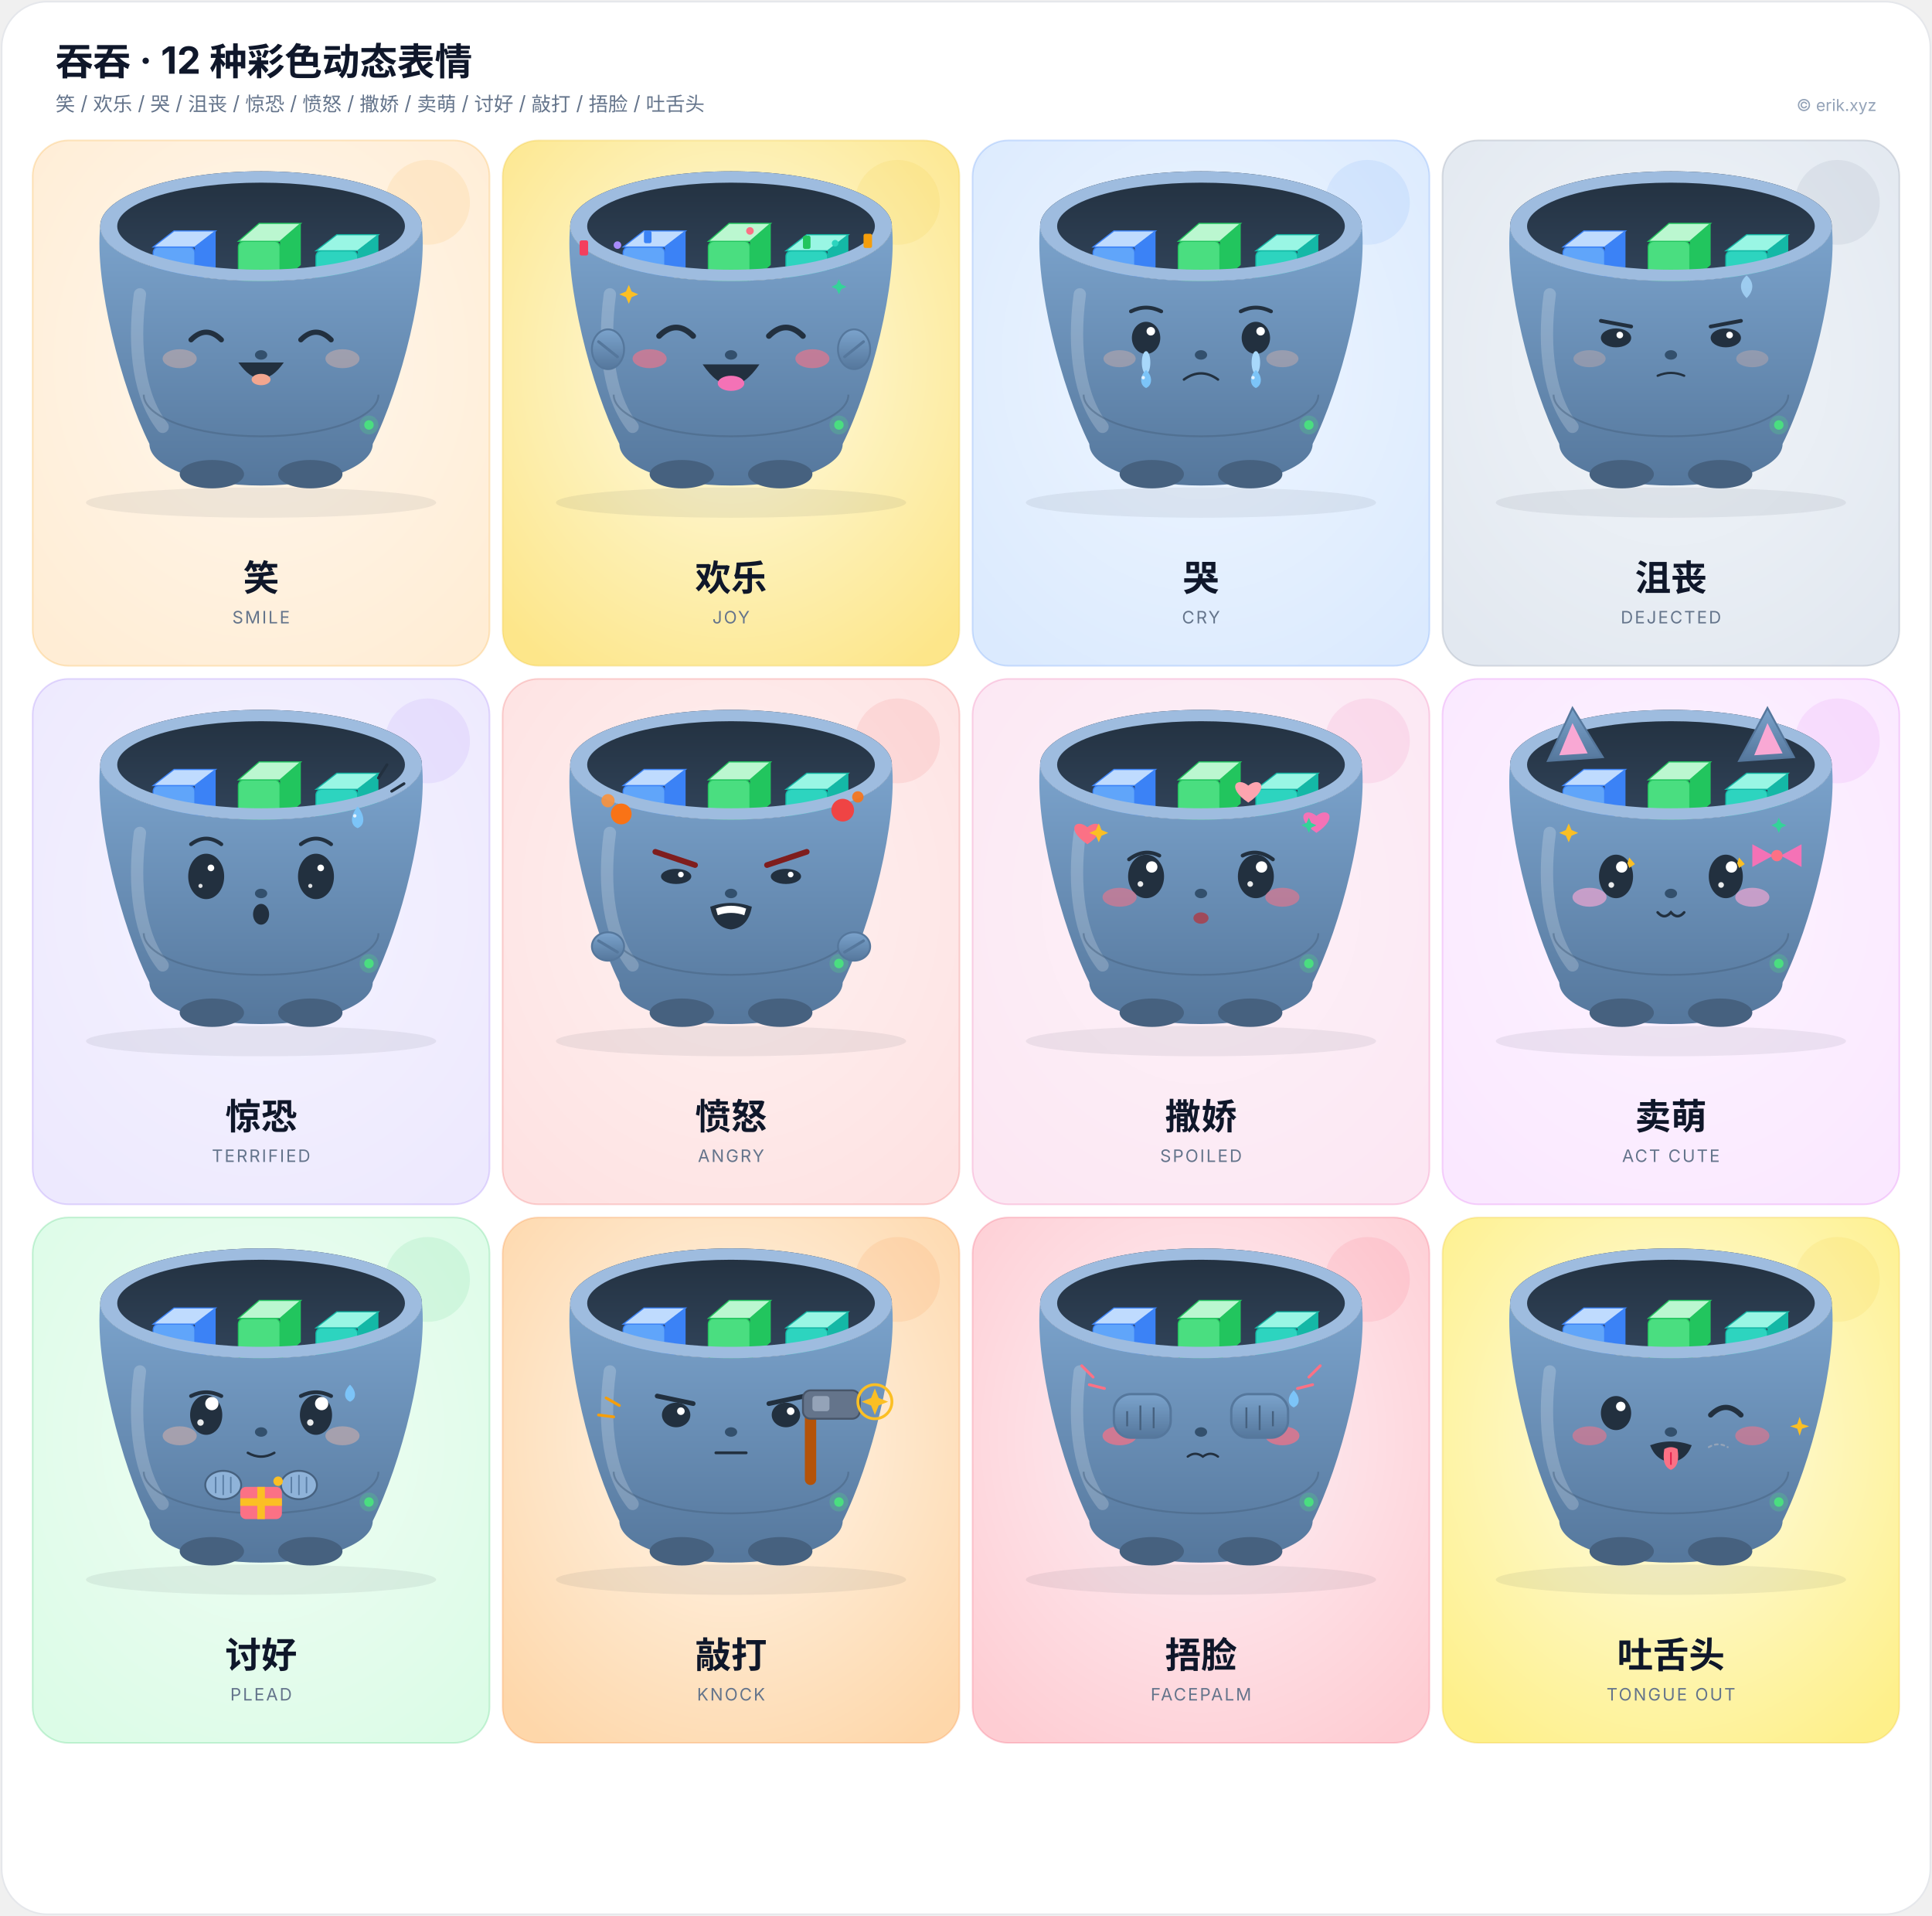
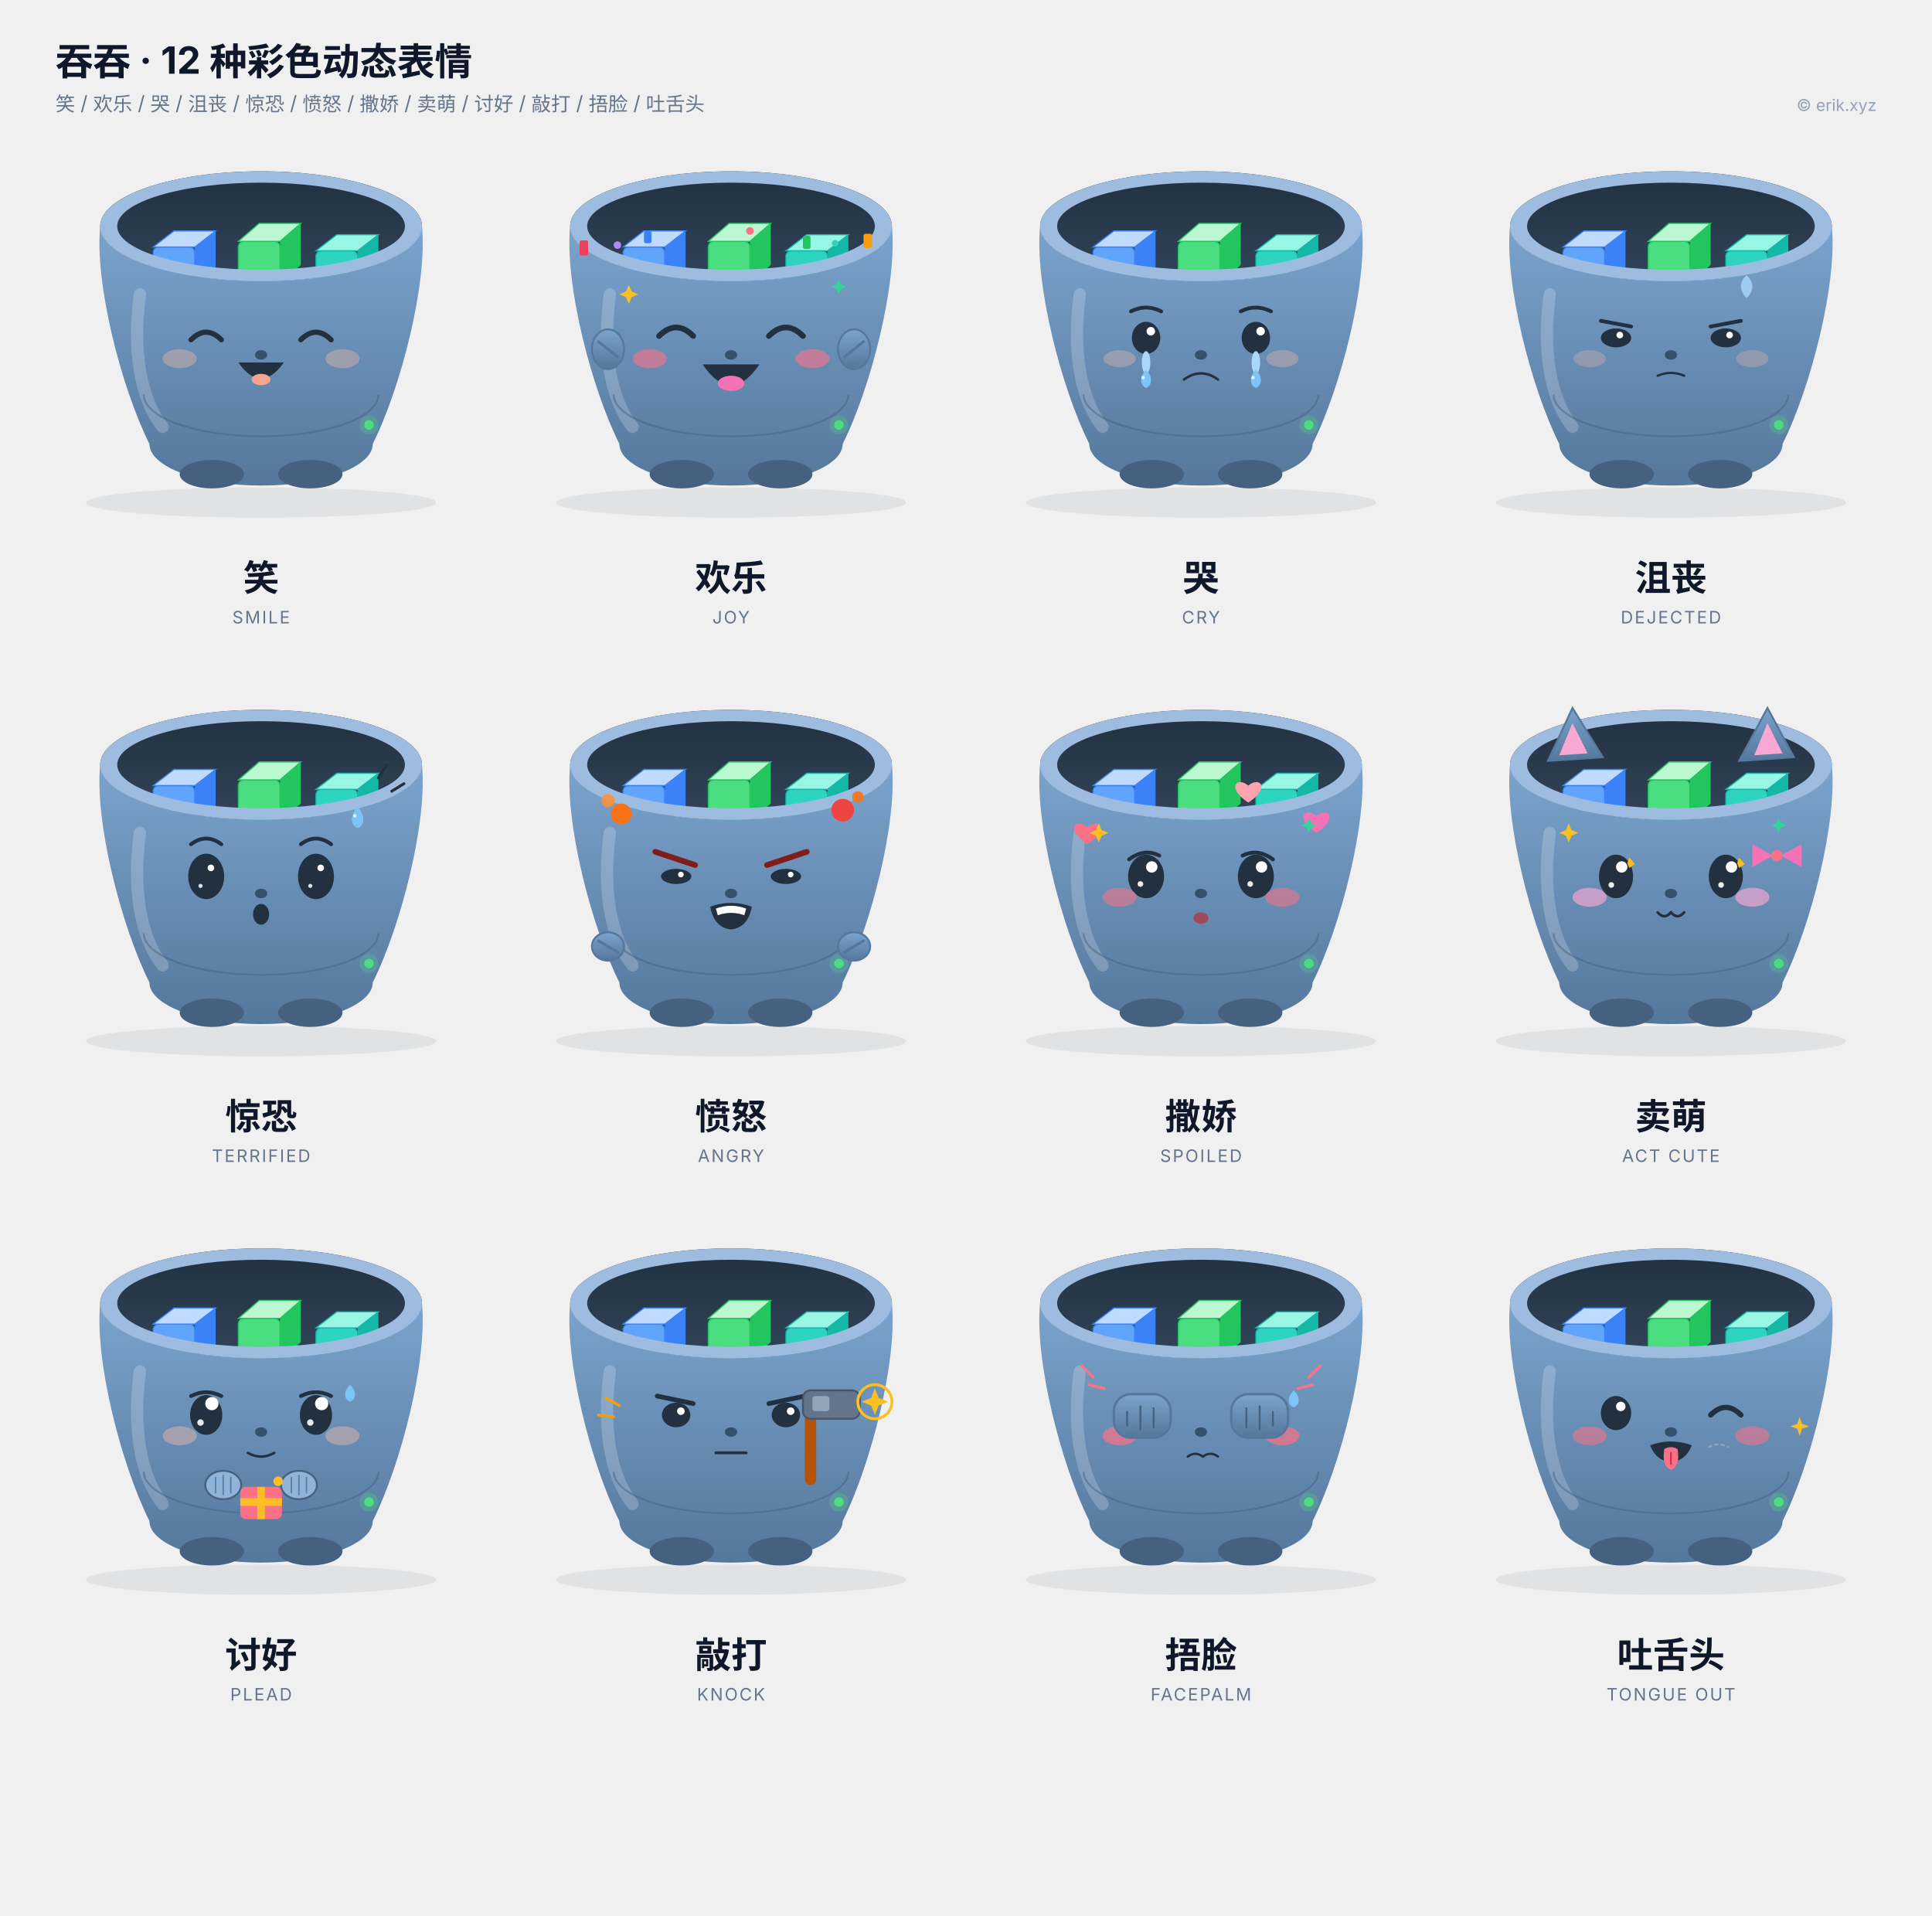
<svg xmlns="http://www.w3.org/2000/svg" xmlns:xlink="http://www.w3.org/1999/xlink" viewBox="0 0 1184 1174" width="1184" height="1174" font-family="-apple-system, BlinkMacSystemFont, 'Segoe UI', 'Noto Sans SC', 'PingFang SC', 'Microsoft YaHei', sans-serif">
  <defs>
-     <radialGradient id="bg0" cx="50%" cy="42%" r="70%">
-       <stop offset="0" stop-color="#fff7ed" />
-       <stop offset="1" stop-color="#ffedd5" />
-     </radialGradient>
-     <radialGradient id="bg1" cx="50%" cy="42%" r="70%">
-       <stop offset="0" stop-color="#fefce8" />
-       <stop offset="1" stop-color="#fde68a" />
-     </radialGradient>
-     <radialGradient id="bg2" cx="50%" cy="42%" r="70%">
-       <stop offset="0" stop-color="#eff6ff" />
-       <stop offset="1" stop-color="#dbeafe" />
-     </radialGradient>
-     <radialGradient id="bg3" cx="50%" cy="42%" r="70%">
-       <stop offset="0" stop-color="#f1f5f9" />
-       <stop offset="1" stop-color="#e2e8f0" />
-     </radialGradient>
-     <radialGradient id="bg4" cx="50%" cy="42%" r="70%">
-       <stop offset="0" stop-color="#f5f3ff" />
-       <stop offset="1" stop-color="#ede9fe" />
-     </radialGradient>
-     <radialGradient id="bg5" cx="50%" cy="42%" r="70%">
-       <stop offset="0" stop-color="#fef2f2" />
-       <stop offset="1" stop-color="#fee2e2" />
-     </radialGradient>
-     <radialGradient id="bg6" cx="50%" cy="42%" r="70%">
-       <stop offset="0" stop-color="#fdf2f8" />
-       <stop offset="1" stop-color="#fce7f3" />
-     </radialGradient>
-     <radialGradient id="bg7" cx="50%" cy="42%" r="70%">
-       <stop offset="0" stop-color="#fdf4ff" />
-       <stop offset="1" stop-color="#fae8ff" />
-     </radialGradient>
-     <radialGradient id="bg8" cx="50%" cy="42%" r="70%">
-       <stop offset="0" stop-color="#f0fdf4" />
-       <stop offset="1" stop-color="#dcfce7" />
-     </radialGradient>
-     <radialGradient id="bg9" cx="50%" cy="42%" r="70%">
-       <stop offset="0" stop-color="#fff7ed" />
-       <stop offset="1" stop-color="#fed7aa" />
-     </radialGradient>
-     <radialGradient id="bg10" cx="50%" cy="42%" r="70%">
-       <stop offset="0" stop-color="#fdf2f8" />
-       <stop offset="1" stop-color="#fecdd3" />
-     </radialGradient>
-     <radialGradient id="bg11" cx="50%" cy="42%" r="70%">
-       <stop offset="0" stop-color="#fefce8" />
-       <stop offset="1" stop-color="#fef08a" />
-     </radialGradient>
    <linearGradient id="bodyGrad" x1="0" y1="0" x2="0" y2="1">
      <stop offset="0" stop-color="#7ba3cc" />
      <stop offset="1" stop-color="#55779c" />
    </linearGradient>
    <linearGradient id="insideGrad" x1="0" y1="0" x2="0" y2="1">
      <stop offset="0" stop-color="#22303f" />
      <stop offset="1" stop-color="#31445a" />
    </linearGradient>
    <g id="bucket">
      <ellipse cx="280" cy="492" rx="185" ry="16" fill="#0f172a" opacity="0.07" />
      <ellipse cx="280" cy="200" rx="170" ry="58" fill="url(#insideGrad)" />
      <g>
        <rect x="166" y="222" width="44" height="40" rx="6" fill="#60a5fa" stroke="#3b82f6" stroke-width="1.2" />
        <polygon points="166,222 188,205 232,205 210,222" fill="#bfdbfe" stroke="#3b82f6" stroke-width="1.2" />
        <polygon points="210,222 232,205 232,245 210,262" fill="#3b82f6" />
      </g>
      <g>
        <rect x="256" y="216" width="44" height="44" rx="6" fill="#4ade80" stroke="#22c55e" stroke-width="1.2" />
        <polygon points="256,216 278,197 322,197 300,216" fill="#bbf7d0" stroke="#22c55e" stroke-width="1.2" />
        <polygon points="300,216 322,197 322,241 300,260" fill="#22c55e" />
      </g>
      <g>
        <rect x="338" y="226" width="44" height="38" rx="6" fill="#2dd4bf" stroke="#14b8a6" stroke-width="1.2" />
        <polygon points="338,226 360,209 404,209 382,226" fill="#99f6e4" stroke="#14b8a6" stroke-width="1.2" />
        <polygon points="382,226 404,209 404,245 382,264" fill="#14b8a6" />
      </g>
      <path d="M450,200 A170,58 0 0 1 110,200 C104,260 132,370 162,430 A118,44 0 0 0 398,430 C428,370 456,260 450,200 Z" fill="url(#bodyGrad)" />
      <path d="M152,272 C144,330 152,382 176,412" fill="none" stroke="#ffffff" stroke-width="13" stroke-linecap="round" opacity="0.2" />
      <path d="M156,378 A124,44 0 0 0 404,378" fill="none" stroke="#46617f" stroke-width="2" opacity="0.5" />
      <path fill-rule="evenodd" fill="#9ebcdf" d="M110,200 A170,58 0 0 1 450,200 A170,58 0 0 1 110,200 Z M128,200 A152,46 0 0 0 432,200 A152,46 0 0 0 128,200 Z" />
      <ellipse cx="228" cy="462" rx="34" ry="15" fill="#46617f" />
      <ellipse cx="332" cy="462" rx="34" ry="15" fill="#46617f" />
      <circle cx="394" cy="410" r="10" fill="#4ade80" opacity="0.25" />
      <circle cx="394" cy="410" r="5" fill="#4ade80" />
    </g>
  </defs>
-   <rect x="1" y="1" width="1182" height="1172" rx="28" fill="#ffffff" stroke="#e5e7eb" />
  <text x="34" y="46" font-size="23" font-weight="700" fill="#0f172a">吞吞 · 12 种彩色动态表情</text>
  <text x="34" y="68" font-size="12" fill="#64748b">笑 / 欢乐 / 哭 / 沮丧 / 惊恐 / 愤怒 / 撒娇 / 卖萌 / 讨好 / 敲打 / 捂脸 / 吐舌头</text>
  <text x="1150" y="68" font-size="10" fill="#94a3b8" text-anchor="end">© erik.xyz</text>
  <g>
-     <rect x="20" y="86" width="280" height="322" rx="22" fill="url(#bg0)" stroke="#f59e0b" stroke-opacity="0.22" />
-     <circle cx="262" cy="124" r="26" fill="#f59e0b" opacity="0.10" />
    <g transform="translate(-2.4,22.6) scale(0.58)">
      <use xlink:href="#bucket" href="#bucket" />
      <path d="M206,320 Q222,304 238,320" fill="none" stroke="#22303f" stroke-width="5.5" stroke-linecap="round">
        <animateTransform attributeName="transform" type="translate" values="0 0;0 -5;0 0" dur="0.9s" begin="0s" repeatCount="indefinite" />
      </path>
      <path d="M322,320 Q338,304 354,320" fill="none" stroke="#22303f" stroke-width="5.5" stroke-linecap="round">
        <animateTransform attributeName="transform" type="translate" values="0 0;0 -5;0 0" dur="0.9s" begin="0.45s" repeatCount="indefinite" />
      </path>
      <ellipse cx="194" cy="340" rx="18" ry="10" fill="#f0b9a6" opacity="0.4">
        <animate attributeName="opacity" values="0.4;0.65;0.4" dur="2s" repeatCount="indefinite" />
      </ellipse>
      <ellipse cx="366" cy="340" rx="18" ry="10" fill="#f0b9a6" opacity="0.4">
        <animate attributeName="opacity" values="0.4;0.65;0.4" dur="2s" repeatCount="indefinite" />
      </ellipse>
      <ellipse cx="280" cy="336" rx="6.5" ry="5" fill="#33506d" />
      <g transform="translate(280,360)">
        <g>
          <animateTransform attributeName="transform" type="scale" values="1 1;1.1 0.88;1 1" dur="0.9s" repeatCount="indefinite" />
          <path d="M-24,-16 Q0,18 24,-16 Z" fill="#22303f" />
          <ellipse cx="0" cy="2" rx="10" ry="6" fill="#f2a68f" />
        </g>
      </g>
    </g>
    <text x="160.0" y="362" font-size="22" font-weight="700" fill="#0f172a" text-anchor="middle">笑</text>
    <text x="160.0" y="382" font-size="10.5" fill="#64748b" text-anchor="middle" letter-spacing="1">SMILE</text>
  </g>
  <g>
-     <rect x="308" y="86" width="280" height="322" rx="22" fill="url(#bg1)" stroke="#eab308" stroke-opacity="0.22" />
-     <circle cx="550" cy="124" r="26" fill="#eab308" opacity="0.10" />
    <g transform="translate(285.6,22.6) scale(0.58)">
      <g>
        <animateTransform attributeName="transform" type="translate" values="0 0;0 -10;0 0" dur="0.65s" repeatCount="indefinite" />
        <use xlink:href="#bucket" href="#bucket" />
        <g transform="translate(280,360)">
          <g>
            <animateTransform attributeName="transform" type="scale" values="1 1;1.08 0.92;1 1" dur="0.65s" repeatCount="indefinite" />
            <path d="M-30,-14 Q0,30 30,-14 Z" fill="#22303f" />
            <ellipse cx="0" cy="6" rx="14" ry="8" fill="#f472b6" />
          </g>
        </g>
        <path d="M204,316 Q222,298 240,316" fill="none" stroke="#22303f" stroke-width="6" stroke-linecap="round">
          <animateTransform attributeName="transform" type="translate" values="0 0;0 -7;0 0" dur="0.65s" repeatCount="indefinite" />
        </path>
        <path d="M320,316 Q338,298 356,316" fill="none" stroke="#22303f" stroke-width="6" stroke-linecap="round">
          <animateTransform attributeName="transform" type="translate" values="0 0;0 -7;0 0" dur="0.65s" begin="0.32s" repeatCount="indefinite" />
        </path>
        <ellipse cx="280" cy="336" rx="6.5" ry="5" fill="#33506d" />
        <ellipse cx="194" cy="340" rx="18" ry="10" fill="#fb7185" opacity="0.6">
          <animate attributeName="opacity" values="0.6;0.85;0.6" dur="2s" repeatCount="indefinite" />
        </ellipse>
        <ellipse cx="366" cy="340" rx="18" ry="10" fill="#fb7185" opacity="0.6">
          <animate attributeName="opacity" values="0.6;0.85;0.6" dur="2s" repeatCount="indefinite" />
        </ellipse>
        <g transform="translate(172,272)">
          <path d="M0,-10 L3,-3 L10,0 L3,3 L0,10 L-3,3 L-10,0 L-3,-3 Z" fill="#fbbf24">
            <animateTransform attributeName="transform" type="scale" values="0.8;1.25;0.8" dur="1.2s" repeatCount="indefinite" />
            <animate attributeName="fill" values="#fbbf24;#fde68a;#fbbf24" dur="1.2s" repeatCount="indefinite" />
          </path>
        </g>
        <g transform="translate(394,264)">
          <path d="M0,-8 L2.5,-2.5 L8,0 L2.5,2.5 L0,8 L-2.5,2.5 L-8,0 L-2.5,-2.5 Z" fill="#34d399">
            <animateTransform attributeName="transform" type="scale" values="1.2;0.7;1.2" dur="1.5s" begin="0.3s" repeatCount="indefinite" />
          </path>
        </g>
        <g>
          <animateTransform attributeName="transform" type="rotate" values="-6 150 320;6 150 320;-6 150 320" dur="0.9s" repeatCount="indefinite" />
          <ellipse cx="150" cy="330" rx="17" ry="21" fill="url(#bodyGrad)" stroke="#55779c" stroke-width="2" />
          <path d="M140,322 L160,338" stroke="#55779c" stroke-width="3" stroke-linecap="round" />
        </g>
        <g>
          <animateTransform attributeName="transform" type="rotate" values="6 410 320;-6 410 320;6 410 320" dur="0.9s" repeatCount="indefinite" />
          <ellipse cx="410" cy="330" rx="17" ry="21" fill="url(#bodyGrad)" stroke="#55779c" stroke-width="2" />
          <path d="M420,322 L400,338" stroke="#55779c" stroke-width="3" stroke-linecap="round" />
        </g>
        <rect x="120" y="215" width="9" height="16" rx="2" fill="#f43f5e">
          <animateTransform attributeName="transform" type="translate" values="0 -20;0 40" dur="2.2s" repeatCount="indefinite" />
          <animate attributeName="opacity" values="0;1;0" keyTimes="0;0.3;1" dur="2.2s" repeatCount="indefinite" />
        </rect>
        <rect x="188" y="205" width="8" height="13" rx="2" fill="#3b82f6">
          <animateTransform attributeName="transform" type="translate" values="0 -20;0 46" dur="2.6s" begin="0.4s" repeatCount="indefinite" />
          <animate attributeName="opacity" values="0;1;0" keyTimes="0;0.3;1" dur="2.6s" begin="0.4s" repeatCount="indefinite" />
        </rect>
        <rect x="356" y="210" width="8" height="14" rx="2" fill="#22c55e">
          <animateTransform attributeName="transform" type="translate" values="0 -20;0 44" dur="2.4s" begin="0.8s" repeatCount="indefinite" />
          <animate attributeName="opacity" values="0;1;0" keyTimes="0;0.3;1" dur="2.4s" begin="0.8s" repeatCount="indefinite" />
        </rect>
        <rect x="420" y="208" width="9" height="15" rx="2" fill="#f59e0b">
          <animateTransform attributeName="transform" type="translate" values="0 -20;0 42" dur="2.8s" begin="1.2s" repeatCount="indefinite" />
          <animate attributeName="opacity" values="0;1;0" keyTimes="0;0.3;1" dur="2.8s" begin="1.2s" repeatCount="indefinite" />
        </rect>
        <circle cx="160" cy="220" r="4" fill="#a78bfa">
          <animateTransform attributeName="transform" type="translate" values="0 -18;0 42" dur="3s" begin="0.6s" repeatCount="indefinite" />
          <animate attributeName="opacity" values="0;1;0" keyTimes="0;0.3;1" dur="3s" begin="0.6s" repeatCount="indefinite" />
        </circle>
        <circle cx="300" cy="205" r="4" fill="#fb7185">
          <animateTransform attributeName="transform" type="translate" values="0 -18;0 48" dur="2.7s" begin="1.5s" repeatCount="indefinite" />
          <animate attributeName="opacity" values="0;1;0" keyTimes="0;0.3;1" dur="2.7s" begin="1.5s" repeatCount="indefinite" />
        </circle>
        <circle cx="390" cy="218" r="3.5" fill="#2dd4bf">
          <animateTransform attributeName="transform" type="translate" values="0 -18;0 44" dur="2.9s" begin="0.9s" repeatCount="indefinite" />
          <animate attributeName="opacity" values="0;1;0" keyTimes="0;0.3;1" dur="2.9s" begin="0.9s" repeatCount="indefinite" />
        </circle>
      </g>
    </g>
    <text x="448.0" y="362" font-size="22" font-weight="700" fill="#0f172a" text-anchor="middle">欢乐</text>
    <text x="448.0" y="382" font-size="10.5" fill="#64748b" text-anchor="middle" letter-spacing="1">JOY</text>
  </g>
  <g>
-     <rect x="596" y="86" width="280" height="322" rx="22" fill="url(#bg2)" stroke="#3b82f6" stroke-opacity="0.22" />
-     <circle cx="838" cy="124" r="26" fill="#3b82f6" opacity="0.10" />
    <g transform="translate(573.6,22.6) scale(0.58)">
      <use xlink:href="#bucket" href="#bucket" />
      <path d="M206,290 Q222,282 238,290" fill="none" stroke="#22303f" stroke-width="4" stroke-linecap="round" />
      <path d="M322,290 Q338,282 354,290" fill="none" stroke="#22303f" stroke-width="4" stroke-linecap="round" />
      <ellipse cx="222" cy="318" rx="15" ry="17" fill="#22303f">
        <animate attributeName="ry" values="17;14;17" dur="1.8s" repeatCount="indefinite" />
      </ellipse>
      <ellipse cx="338" cy="318" rx="15" ry="17" fill="#22303f">
        <animate attributeName="ry" values="17;14;17" dur="1.8s" repeatCount="indefinite" />
      </ellipse>
      <circle cx="227" cy="311" r="4.5" fill="#ffffff" />
      <circle cx="343" cy="311" r="4.5" fill="#ffffff" />
      <ellipse cx="194" cy="340" rx="17" ry="9" fill="#f0b9a6" opacity="0.35" />
      <ellipse cx="366" cy="340" rx="17" ry="9" fill="#f0b9a6" opacity="0.35" />
      <ellipse cx="222" cy="344" rx="4.5" ry="12" fill="#a8d8fb">
        <animate attributeName="opacity" values="0.75;0.4;0.75" dur="2s" repeatCount="indefinite" />
      </ellipse>
      <ellipse cx="338" cy="344" rx="4.5" ry="12" fill="#a8d8fb">
        <animate attributeName="opacity" values="0.75;0.4;0.75" dur="2s" repeatCount="indefinite" />
      </ellipse>
      <g>
        <animateTransform attributeName="transform" type="translate" values="0 0;0 20" dur="2.4s" begin="0s" repeatCount="indefinite" />
        <animate attributeName="opacity" values="1;1;0" keyTimes="0;0.7;1" dur="2.4s" begin="0s" repeatCount="indefinite" />
        <path d="M222,352 C229,358 229,368 222,371 C215,368 215,358 222,352 Z" fill="#7cc4f8" />
        <circle cx="219" cy="360" r="1.8" fill="#ffffff" opacity="0.8" />
      </g>
      <g>
        <animateTransform attributeName="transform" type="translate" values="0 0;0 20" dur="2.4s" begin="1.2s" repeatCount="indefinite" />
        <animate attributeName="opacity" values="1;1;0" keyTimes="0;0.7;1" dur="2.4s" begin="1.2s" repeatCount="indefinite" />
        <path d="M338,352 C345,358 345,368 338,371 C331,368 331,358 338,352 Z" fill="#7cc4f8" />
        <circle cx="335" cy="360" r="1.8" fill="#ffffff" opacity="0.8" />
      </g>
      <ellipse cx="280" cy="336" rx="6.5" ry="5" fill="#33506d" />
      <path d="M262,362 Q280,349 298,362" fill="none" stroke="#22303f" stroke-width="2.6" stroke-linecap="round">
        <animate attributeName="d" values="M262,362 Q280,349 298,362;M262,363 Q280,346 298,363;M262,362 Q280,349 298,362" dur="0.9s" repeatCount="indefinite" />
      </path>
    </g>
    <text x="736.0" y="362" font-size="22" font-weight="700" fill="#0f172a" text-anchor="middle">哭</text>
    <text x="736.0" y="382" font-size="10.5" fill="#64748b" text-anchor="middle" letter-spacing="1">CRY</text>
  </g>
  <g>
-     <rect x="884" y="86" width="280" height="322" rx="22" fill="url(#bg3)" stroke="#64748b" stroke-opacity="0.22" />
-     <circle cx="1126" cy="124" r="26" fill="#64748b" opacity="0.10" />
    <g transform="translate(861.6,22.6) scale(0.58)">
      <use xlink:href="#bucket" href="#bucket" />
      <path d="M450,200 A170,58 0 0 1 110,200 C104,260 132,370 162,430 A118,44 0 0 0 398,430 C428,370 456,260 450,200 Z" fill="#8b98aa" opacity="0">
        <animate attributeName="opacity" values="0;0.32;0" keyTimes="0;0.5;1" dur="4.4s" repeatCount="indefinite" />
      </path>
      <path d="M206,300 L238,306" stroke="#22303f" stroke-width="4" stroke-linecap="round" />
      <path d="M322,306 L354,300" stroke="#22303f" stroke-width="4" stroke-linecap="round" />
      <ellipse cx="222" cy="318" rx="16" ry="10" fill="#22303f" />
      <ellipse cx="338" cy="318" rx="16" ry="10" fill="#22303f" />
      <circle cx="226" cy="315" r="3.5" fill="#ffffff">
        <animateTransform attributeName="transform" type="translate" values="0 0;0 4;0 0" keyTimes="0;0.5;1" dur="3.4s" repeatCount="indefinite" />
      </circle>
      <circle cx="342" cy="315" r="3.5" fill="#ffffff">
        <animateTransform attributeName="transform" type="translate" values="0 0;0 4;0 0" keyTimes="0;0.5;1" dur="3.4s" repeatCount="indefinite" />
      </circle>
      <ellipse cx="194" cy="340" rx="17" ry="9" fill="#f0b9a6" opacity="0.3" />
      <ellipse cx="366" cy="340" rx="17" ry="9" fill="#f0b9a6" opacity="0.3" />
      <ellipse cx="280" cy="336" rx="6.5" ry="5" fill="#33506d" />
      <path d="M266,358 Q280,352 294,358" fill="none" stroke="#22303f" stroke-width="2.4" stroke-linecap="round">
        <animateTransform attributeName="transform" type="translate" values="0 0;0 2;0 0" keyTimes="0;0.5;1" dur="3.4s" repeatCount="indefinite" />
      </path>
      <path d="M360,252 C368,259 368,268 360,276 C352,268 352,259 360,252 Z" fill="#a8d8fb" opacity="0.8">
        <animateTransform attributeName="transform" type="translate" values="0 0;0 12" dur="3.8s" repeatCount="indefinite" />
        <animate attributeName="opacity" values="0.8;0.7;0" keyTimes="0;0.7;1" dur="3.8s" repeatCount="indefinite" />
      </path>
    </g>
    <text x="1024.0" y="362" font-size="22" font-weight="700" fill="#0f172a" text-anchor="middle">沮丧</text>
    <text x="1024.0" y="382" font-size="10.5" fill="#64748b" text-anchor="middle" letter-spacing="1">DEJECTED</text>
  </g>
  <g>
-     <rect x="20" y="416" width="280" height="322" rx="22" fill="url(#bg4)" stroke="#8b5cf6" stroke-opacity="0.22" />
-     <circle cx="262" cy="454" r="26" fill="#8b5cf6" opacity="0.10" />
    <g transform="translate(-2.4,352.6) scale(0.58)">
      <use xlink:href="#bucket" href="#bucket" />
      <path d="M450,200 A170,58 0 0 1 110,200 C104,260 132,370 162,430 A118,44 0 0 0 398,430 C428,370 456,260 450,200 Z" fill="#d7e8f8" opacity="0">
        <animate attributeName="opacity" values="0;0.22;0" keyTimes="0;0.5;1" dur="1.6s" repeatCount="indefinite" />
      </path>
      <path d="M206,284 Q222,272 238,284" fill="none" stroke="#22303f" stroke-width="4" stroke-linecap="round" />
      <path d="M322,284 Q338,272 354,284" fill="none" stroke="#22303f" stroke-width="4" stroke-linecap="round" />
      <g>
        <animateTransform attributeName="transform" type="translate" values="0 0;1.6 -1;-1.6 1;0 0" keyTimes="0;0.3;0.6;1" dur="0.22s" repeatCount="indefinite" />
        <ellipse cx="222" cy="318" rx="19" ry="24" fill="#22303f" />
        <circle cx="227" cy="309" r="3.5" fill="#ffffff" />
        <circle cx="216" cy="328" r="2.2" fill="#ffffff" opacity="0.85" />
      </g>
      <g>
        <animateTransform attributeName="transform" type="translate" values="0 0;1.6 -1;-1.6 1;0 0" keyTimes="0;0.3;0.6;1" dur="0.22s" begin="0.05s" repeatCount="indefinite" />
        <ellipse cx="338" cy="318" rx="19" ry="24" fill="#22303f" />
        <circle cx="343" cy="309" r="3.5" fill="#ffffff" />
        <circle cx="332" cy="328" r="2.2" fill="#ffffff" opacity="0.85" />
      </g>
      <ellipse cx="280" cy="336" rx="6.5" ry="5" fill="#33506d" />
      <ellipse cx="280" cy="358" rx="8.5" ry="11" fill="#22303f">
        <animate attributeName="rx" values="8.5;10.5;8.5" dur="0.5s" repeatCount="indefinite" />
        <animate attributeName="ry" values="11;13.5;11" dur="0.5s" repeatCount="indefinite" />
      </ellipse>
      <g>
        <animateTransform attributeName="transform" type="translate" values="0 0;0 16" dur="2.2s" repeatCount="indefinite" />
        <animate attributeName="opacity" values="1;1;0" keyTimes="0;0.75;1" dur="2.2s" repeatCount="indefinite" />
        <path d="M382,244 C390,254 390,264 382,267 C374,264 374,254 382,244 Z" fill="#7cc4f8" />
        <circle cx="379" cy="254" r="1.8" fill="#ffffff" opacity="0.8" />
      </g>
      <g>
        <animateTransform attributeName="transform" type="translate" values="0 0;-1.5 1;1.5 -1;0 0" keyTimes="0;0.3;0.6;1" dur="0.18s" repeatCount="indefinite" />
        <path d="M404,214 L413,200" stroke="#22303f" stroke-width="3" stroke-linecap="round" />
        <path d="M418,228 L431,220" stroke="#22303f" stroke-width="3" stroke-linecap="round" />
      </g>
    </g>
    <text x="160.0" y="692" font-size="22" font-weight="700" fill="#0f172a" text-anchor="middle">惊恐</text>
    <text x="160.0" y="712" font-size="10.5" fill="#64748b" text-anchor="middle" letter-spacing="1">TERRIFIED</text>
  </g>
  <g>
-     <rect x="308" y="416" width="280" height="322" rx="22" fill="url(#bg5)" stroke="#ef4444" stroke-opacity="0.22" />
-     <circle cx="550" cy="454" r="26" fill="#ef4444" opacity="0.10" />
    <g transform="translate(285.6,352.6) scale(0.58)">
      <g>
        <animateTransform attributeName="transform" type="translate" values="0 0;3 0;-3 0;0 0" keyTimes="0;0.3;0.6;1" dur="0.26s" repeatCount="indefinite" />
        <use xlink:href="#bucket" href="#bucket" />
        <path d="M450,200 A170,58 0 0 1 110,200 C104,260 132,370 162,430 A118,44 0 0 0 398,430 C428,370 456,260 450,200 Z" fill="#ef4444" opacity="0">
          <animate attributeName="opacity" values="0;0.28;0" keyTimes="0;0.5;1" dur="1.2s" repeatCount="indefinite" />
        </path>
        <path d="M200,292 L242,306" stroke="#7f1d1d" stroke-width="6" stroke-linecap="round" />
        <path d="M360,292 L318,306" stroke="#7f1d1d" stroke-width="6" stroke-linecap="round" />
        <ellipse cx="222" cy="318" rx="16" ry="8" fill="#22303f" />
        <ellipse cx="338" cy="318" rx="16" ry="8" fill="#22303f" />
        <circle cx="227" cy="316" r="3" fill="#ffffff" />
        <circle cx="343" cy="316" r="3" fill="#ffffff" />
        <ellipse cx="280" cy="336" rx="6.5" ry="5" fill="#33506d" />
        <path d="M258,350 Q280,342 302,350 Q298,372 280,374 Q262,372 258,350 Z" fill="#22303f" />
        <path d="M264,352 Q280,346 296,352 L294,359 Q280,354 266,359 Z" fill="#ffffff" />
        <g>
          <animateTransform attributeName="transform" type="translate" values="0 0;-10 -22" dur="1.1s" repeatCount="indefinite" />
          <animate attributeName="opacity" values="0.9;0" dur="1.1s" repeatCount="indefinite" />
          <circle cx="164" cy="252" r="11" fill="#f97316" />
          <circle cx="150" cy="238" r="7" fill="#fb923c" opacity="0.9" />
        </g>
        <g>
          <animateTransform attributeName="transform" type="translate" values="0 0;8 -24" dur="1.3s" begin="0.3s" repeatCount="indefinite" />
          <animate attributeName="opacity" values="0.9;0" dur="1.3s" begin="0.3s" repeatCount="indefinite" />
          <circle cx="398" cy="248" r="12" fill="#ef4444" />
          <circle cx="414" cy="234" r="6" fill="#f97316" opacity="0.9" />
        </g>
        <g>
          <animateTransform attributeName="transform" type="translate" values="0 0;-2 0;2 0;0 0" keyTimes="0;0.3;0.6;1" dur="0.28s" repeatCount="indefinite" />
          <ellipse cx="150" cy="392" rx="17" ry="15" fill="url(#bodyGrad)" stroke="#55779c" stroke-width="2" />
          <path d="M140,386 L160,398" stroke="#55779c" stroke-width="3" stroke-linecap="round" />
          <ellipse cx="410" cy="392" rx="17" ry="15" fill="url(#bodyGrad)" stroke="#55779c" stroke-width="2" />
          <path d="M420,386 L400,398" stroke="#55779c" stroke-width="3" stroke-linecap="round" />
        </g>
      </g>
    </g>
    <text x="448.0" y="692" font-size="22" font-weight="700" fill="#0f172a" text-anchor="middle">愤怒</text>
    <text x="448.0" y="712" font-size="10.5" fill="#64748b" text-anchor="middle" letter-spacing="1">ANGRY</text>
  </g>
  <g>
-     <rect x="596" y="416" width="280" height="322" rx="22" fill="url(#bg6)" stroke="#ec4899" stroke-opacity="0.22" />
-     <circle cx="838" cy="454" r="26" fill="#ec4899" opacity="0.10" />
    <g transform="translate(573.6,352.6) scale(0.58)">
      <g>
        <animateTransform attributeName="transform" type="rotate" values="-3 280 430;3 280 430;-3 280 430" dur="2.6s" repeatCount="indefinite" />
        <use xlink:href="#bucket" href="#bucket" />
        <path d="M204,300 Q220,288 236,296" fill="none" stroke="#22303f" stroke-width="4" stroke-linecap="round" />
        <path d="M324,296 Q340,288 356,300" fill="none" stroke="#22303f" stroke-width="4" stroke-linecap="round" />
        <g>
          <animateTransform attributeName="transform" type="scale" values="1;1.07;1" dur="1.6s" repeatCount="indefinite" />
          <ellipse cx="222" cy="318" rx="19" ry="23" fill="#22303f" />
          <circle cx="228" cy="308" r="6" fill="#ffffff" />
          <circle cx="216" cy="326" r="3" fill="#ffffff" opacity="0.9" />
        </g>
        <g>
          <animateTransform attributeName="transform" type="scale" values="1;1.07;1" dur="1.6s" begin="0.2s" repeatCount="indefinite" />
          <ellipse cx="338" cy="318" rx="19" ry="23" fill="#22303f" />
          <circle cx="344" cy="308" r="6" fill="#ffffff" />
          <circle cx="332" cy="326" r="3" fill="#ffffff" opacity="0.9" />
        </g>
        <ellipse cx="280" cy="336" rx="6.5" ry="5" fill="#33506d" />
        <ellipse cx="194" cy="340" rx="18" ry="10" fill="#fb7185" opacity="0.55">
          <animate attributeName="opacity" values="0.55;0.8;0.55" dur="2s" repeatCount="indefinite" />
        </ellipse>
        <ellipse cx="366" cy="340" rx="18" ry="10" fill="#fb7185" opacity="0.55">
          <animate attributeName="opacity" values="0.55;0.8;0.55" dur="2s" repeatCount="indefinite" />
        </ellipse>
        <ellipse cx="280" cy="362" rx="8" ry="6" fill="#9f4a5a">
          <animate attributeName="ry" values="6;4;6" dur="1.6s" repeatCount="indefinite" />
        </ellipse>
        <g transform="translate(160,258)">
          <g>
            <animateTransform attributeName="transform" type="translate" values="0 0;-6 -26" dur="2.8s" begin="0s" repeatCount="indefinite" />
            <animate attributeName="opacity" values="0;0.95;0" keyTimes="0;0.35;1" dur="2.8s" begin="0s" repeatCount="indefinite" />
            <path d="M0,8 C-12,-2 -24,10 0,26 C24,10 12,-2 0,8 Z" fill="#fb7185" />
          </g>
        </g>
        <g transform="translate(402,246)">
          <g>
            <animateTransform attributeName="transform" type="translate" values="0 0;8 -26" dur="3.1s" begin="0.8s" repeatCount="indefinite" />
            <animate attributeName="opacity" values="0;0.95;0" keyTimes="0;0.35;1" dur="3.1s" begin="0.8s" repeatCount="indefinite" />
            <path d="M0,8 C-12,-2 -24,10 0,26 C24,10 12,-2 0,8 Z" fill="#f472b6" />
          </g>
        </g>
        <g transform="translate(330,214)">
          <g>
            <animateTransform attributeName="transform" type="translate" values="0 0;-4 -26" dur="2.6s" begin="1.6s" repeatCount="indefinite" />
            <animate attributeName="opacity" values="0;0.95;0" keyTimes="0;0.35;1" dur="2.6s" begin="1.6s" repeatCount="indefinite" />
            <path d="M0,8 C-12,-2 -24,10 0,26 C24,10 12,-2 0,8 Z" fill="#fda4af" />
          </g>
        </g>
        <g transform="translate(172,272)">
          <path d="M0,-10 L3,-3 L10,0 L3,3 L0,10 L-3,3 L-10,0 L-3,-3 Z" fill="#fbbf24">
            <animateTransform attributeName="transform" type="scale" values="0.8;1.25;0.8" dur="1.2s" repeatCount="indefinite" />
            <animate attributeName="fill" values="#fbbf24;#fde68a;#fbbf24" dur="1.2s" repeatCount="indefinite" />
          </path>
        </g>
        <g transform="translate(394,264)">
          <path d="M0,-8 L2.5,-2.5 L8,0 L2.5,2.5 L0,8 L-2.5,2.5 L-8,0 L-2.5,-2.5 Z" fill="#34d399">
            <animateTransform attributeName="transform" type="scale" values="1.2;0.7;1.2" dur="1.5s" begin="0.3s" repeatCount="indefinite" />
          </path>
        </g>
      </g>
    </g>
    <text x="736.0" y="692" font-size="22" font-weight="700" fill="#0f172a" text-anchor="middle">撒娇</text>
    <text x="736.0" y="712" font-size="10.5" fill="#64748b" text-anchor="middle" letter-spacing="1">SPOILED</text>
  </g>
  <g>
-     <rect x="884" y="416" width="280" height="322" rx="22" fill="url(#bg7)" stroke="#d946ef" stroke-opacity="0.22" />
-     <circle cx="1126" cy="454" r="26" fill="#d946ef" opacity="0.10" />
    <g transform="translate(861.6,352.6) scale(0.58)">
      <g>
        <animateTransform attributeName="transform" type="rotate" values="-2 280 430;2 280 430;-2 280 430" dur="2.8s" repeatCount="indefinite" />
        <use xlink:href="#bucket" href="#bucket" />
        <g>
          <animateTransform attributeName="transform" type="rotate" values="-4 178 196;4 178 196;-4 178 196" dur="2.4s" repeatCount="indefinite" />
          <polygon points="150,196 176,140 208,192" fill="url(#bodyGrad)" stroke="#55779c" stroke-width="2" />
          <polygon points="162,190 176,156 192,188" fill="#f9a8d4" />
        </g>
        <g>
          <animateTransform attributeName="transform" type="rotate" values="4 382 196;-4 382 196;4 382 196" dur="2.4s" repeatCount="indefinite" />
          <polygon points="352,196 382,140 410,192" fill="url(#bodyGrad)" stroke="#55779c" stroke-width="2" />
          <polygon points="368,190 382,156 398,188" fill="#f9a8d4" />
        </g>
        <g>
          <ellipse cx="222" cy="318" rx="18" ry="23" fill="#22303f">
            <animate attributeName="ry" values="23;4;23" keyTimes="0;0.5;1" dur="3.4s" repeatCount="indefinite" />
          </ellipse>
          <circle cx="228" cy="308" r="6" fill="#ffffff" />
          <circle cx="217" cy="327" r="3" fill="#ffffff" opacity="0.9" />
          <path d="M234,304 L236,298 L242,305 L236,309 Z" fill="#fbbf24" />
        </g>
        <g>
          <ellipse cx="338" cy="318" rx="18" ry="23" fill="#22303f">
            <animate attributeName="ry" values="23;4;23" keyTimes="0;0.5;1" dur="3.4s" begin="0.08s" repeatCount="indefinite" />
          </ellipse>
          <circle cx="344" cy="308" r="6" fill="#ffffff" />
          <circle cx="333" cy="327" r="3" fill="#ffffff" opacity="0.9" />
          <path d="M350,304 L352,298 L358,305 L352,309 Z" fill="#fbbf24" />
        </g>
        <ellipse cx="280" cy="336" rx="6.5" ry="5" fill="#33506d" />
        <ellipse cx="194" cy="340" rx="18" ry="10" fill="#f9a8d4" opacity="0.65">
          <animate attributeName="opacity" values="0.65;0.9;0.65" dur="2s" repeatCount="indefinite" />
        </ellipse>
        <ellipse cx="366" cy="340" rx="18" ry="10" fill="#f9a8d4" opacity="0.65">
          <animate attributeName="opacity" values="0.65;0.9;0.65" dur="2s" repeatCount="indefinite" />
        </ellipse>
        <path d="M266,356 Q273,364 280,356 Q287,364 294,356" fill="none" stroke="#22303f" stroke-width="2.8" stroke-linecap="round">
          <animateTransform attributeName="transform" type="translate" values="0 0;0 -2;0 0" dur="1.2s" repeatCount="indefinite" />
        </path>
        <g transform="translate(392,296)">
          <g>
            <animateTransform attributeName="transform" type="rotate" values="-8;8;-8" dur="2.2s" repeatCount="indefinite" />
            <polygon points="-4,0 -26,-12 -26,12" fill="#f472b6" />
            <polygon points="4,0 26,-12 26,12" fill="#f472b6" />
            <circle cx="0" cy="0" r="6" fill="#fb7185" />
          </g>
        </g>
        <g transform="translate(172,272)">
          <path d="M0,-10 L3,-3 L10,0 L3,3 L0,10 L-3,3 L-10,0 L-3,-3 Z" fill="#fbbf24">
            <animateTransform attributeName="transform" type="scale" values="0.8;1.25;0.8" dur="1.2s" repeatCount="indefinite" />
            <animate attributeName="fill" values="#fbbf24;#fde68a;#fbbf24" dur="1.2s" repeatCount="indefinite" />
          </path>
        </g>
        <g transform="translate(394,264)">
          <path d="M0,-8 L2.5,-2.5 L8,0 L2.5,2.5 L0,8 L-2.5,2.5 L-8,0 L-2.5,-2.5 Z" fill="#34d399">
            <animateTransform attributeName="transform" type="scale" values="1.2;0.7;1.2" dur="1.5s" begin="0.3s" repeatCount="indefinite" />
          </path>
        </g>
      </g>
    </g>
    <text x="1024.0" y="692" font-size="22" font-weight="700" fill="#0f172a" text-anchor="middle">卖萌</text>
    <text x="1024.0" y="712" font-size="10.5" fill="#64748b" text-anchor="middle" letter-spacing="1">ACT CUTE</text>
  </g>
  <g>
-     <rect x="20" y="746" width="280" height="322" rx="22" fill="url(#bg8)" stroke="#22c55e" stroke-opacity="0.22" />
-     <circle cx="262" cy="784" r="26" fill="#22c55e" opacity="0.10" />
    <g transform="translate(-2.4,682.6) scale(0.58)">
      <g>
        <animateTransform attributeName="transform" type="translate" values="0 0;0 3;0 0" dur="1.4s" repeatCount="indefinite" />
        <use xlink:href="#bucket" href="#bucket" />
        <path d="M206,298 Q222,290 238,298" fill="none" stroke="#22303f" stroke-width="4" stroke-linecap="round" />
        <path d="M322,298 Q338,290 354,298" fill="none" stroke="#22303f" stroke-width="4" stroke-linecap="round" />
        <g>
          <ellipse cx="222" cy="318" rx="17" ry="21" fill="#22303f" />
          <circle cx="228" cy="306" r="7" fill="#ffffff" />
          <circle cx="216" cy="326" r="3.4" fill="#ffffff" opacity="0.9" />
        </g>
        <g>
          <ellipse cx="338" cy="318" rx="17" ry="21" fill="#22303f" />
          <circle cx="344" cy="306" r="7" fill="#ffffff" />
          <circle cx="332" cy="326" r="3.4" fill="#ffffff" opacity="0.9" />
        </g>
        <ellipse cx="280" cy="336" rx="6.5" ry="5" fill="#33506d" />
        <ellipse cx="194" cy="340" rx="18" ry="10" fill="#f0b9a6" opacity="0.45">
          <animate attributeName="opacity" values="0.45;0.7;0.45" dur="2s" repeatCount="indefinite" />
        </ellipse>
        <ellipse cx="366" cy="340" rx="18" ry="10" fill="#f0b9a6" opacity="0.45">
          <animate attributeName="opacity" values="0.45;0.7;0.45" dur="2s" repeatCount="indefinite" />
        </ellipse>
        <path d="M266,358 Q280,366 294,358" fill="none" stroke="#22303f" stroke-width="2.6" stroke-linecap="round" />
        <g>
          <animateTransform attributeName="transform" type="translate" values="0 0;0 14" dur="3s" repeatCount="indefinite" />
          <animate attributeName="opacity" values="0.9;0.7;0" keyTimes="0;0.7;1" dur="3s" repeatCount="indefinite" />
          <path d="M374,286 C381,293 381,301 374,304 C367,301 367,293 374,286 Z" fill="#7cc4f8" />
        </g>
        <g>
          <animateTransform attributeName="transform" type="translate" values="0 0;0 3;0 0" dur="1.4s" repeatCount="indefinite" />
          <ellipse cx="240" cy="392" rx="19" ry="15" fill="#8fb3d9" stroke="#46617f" stroke-width="2" />
          <path d="M232,384 L232,400 M240,382 L240,402 M248,384 L248,400" stroke="#5b7fa6" stroke-width="1.6" stroke-linecap="round" />
          <ellipse cx="320" cy="392" rx="19" ry="15" fill="#8fb3d9" stroke="#46617f" stroke-width="2" />
          <path d="M312,384 L312,400 M320,382 L320,402 M328,384 L328,400" stroke="#5b7fa6" stroke-width="1.6" stroke-linecap="round" />
          <rect x="258" y="394" width="44" height="34" rx="6" fill="#fb7185" />
          <rect x="276" y="394" width="8" height="34" fill="#fbbf24" />
          <rect x="258" y="406" width="44" height="8" fill="#fbbf24" />
          <circle cx="298" cy="388" r="5" fill="#fbbf24">
            <animate attributeName="opacity" values="1;0.3;1" dur="1.1s" repeatCount="indefinite" />
          </circle>
        </g>
      </g>
    </g>
    <text x="160.0" y="1022" font-size="22" font-weight="700" fill="#0f172a" text-anchor="middle">讨好</text>
    <text x="160.0" y="1042" font-size="10.5" fill="#64748b" text-anchor="middle" letter-spacing="1">PLEAD</text>
  </g>
  <g>
-     <rect x="308" y="746" width="280" height="322" rx="22" fill="url(#bg9)" stroke="#f97316" stroke-opacity="0.22" />
-     <circle cx="550" cy="784" r="26" fill="#f97316" opacity="0.10" />
    <g transform="translate(285.6,682.6) scale(0.58)">
      <g>
        <animateTransform attributeName="transform" type="translate" values="0 0;0 2;0 0" dur="0.45s" repeatCount="indefinite" />
        <use xlink:href="#bucket" href="#bucket" />
        <path d="M202,298 L240,306" stroke="#22303f" stroke-width="5" stroke-linecap="round" />
        <path d="M358,298 L320,306" stroke="#22303f" stroke-width="5" stroke-linecap="round" />
        <ellipse cx="222" cy="318" rx="15" ry="13" fill="#22303f" />
        <ellipse cx="338" cy="318" rx="15" ry="13" fill="#22303f" />
        <circle cx="227" cy="314" r="4" fill="#ffffff" />
        <circle cx="343" cy="314" r="4" fill="#ffffff" />
        <ellipse cx="280" cy="336" rx="6.5" ry="5" fill="#33506d" />
        <path d="M264,358 L296,358" stroke="#22303f" stroke-width="3" stroke-linecap="round" />
        <g>
          <animateTransform attributeName="transform" type="rotate" values="0 372 372;-26 372 372;0 372 372" dur="0.9s" repeatCount="indefinite" />
          <rect x="358" y="306" width="12" height="86" rx="6" fill="#b45309" />
          <rect x="356" y="292" width="60" height="30" rx="8" fill="#64748b" stroke="#475569" stroke-width="2" />
          <rect x="366" y="298" width="18" height="16" rx="3" fill="#94a3b8" />
        </g>
        <g>
          <animateTransform attributeName="transform" type="scale" values="0.4;1.3;0.4" dur="0.9s" begin="0.35s" repeatCount="indefinite" />
          <animate attributeName="opacity" values="0;1;0" keyTimes="0;0.3;1" dur="0.9s" begin="0.35s" repeatCount="indefinite" />
          <path d="M0,-14 L4,-4 L14,0 L4,4 L0,14 L-4,4 L-14,0 L-4,-4 Z" fill="#fbbf24" transform="translate(432,304)" />
        </g>
        <g>
          <animateTransform attributeName="transform" type="translate" values="0 0;0 2;0 0" dur="0.45s" repeatCount="indefinite" />
          <circle cx="432" cy="304" r="18" fill="none" stroke="#fbbf24" stroke-width="3">
            <animate attributeName="r" values="12;30" dur="0.9s" begin="0.35s" repeatCount="indefinite" />
            <animate attributeName="opacity" values="0.9;0" dur="0.9s" begin="0.35s" repeatCount="indefinite" />
          </circle>
        </g>
        <path d="M148,300 L162,308" stroke="#f59e0b" stroke-width="3" stroke-linecap="round">
          <animate attributeName="opacity" values="1;0.2;1" dur="0.6s" repeatCount="indefinite" />
        </path>
        <path d="M140,318 L156,320" stroke="#f59e0b" stroke-width="3" stroke-linecap="round">
          <animate attributeName="opacity" values="0.3;1;0.3" dur="0.6s" repeatCount="indefinite" />
        </path>
      </g>
    </g>
    <text x="448.0" y="1022" font-size="22" font-weight="700" fill="#0f172a" text-anchor="middle">敲打</text>
    <text x="448.0" y="1042" font-size="10.5" fill="#64748b" text-anchor="middle" letter-spacing="1">KNOCK</text>
  </g>
  <g>
-     <rect x="596" y="746" width="280" height="322" rx="22" fill="url(#bg10)" stroke="#f43f5e" stroke-opacity="0.22" />
-     <circle cx="838" cy="784" r="26" fill="#f43f5e" opacity="0.10" />
    <g transform="translate(573.6,682.6) scale(0.58)">
      <g>
        <animateTransform attributeName="transform" type="translate" values="0 0;0 2;0 0" dur="2.2s" repeatCount="indefinite" />
        <use xlink:href="#bucket" href="#bucket" />
        <path d="M208,318 Q222,308 236,318" fill="none" stroke="#22303f" stroke-width="4" stroke-linecap="round" />
        <path d="M324,318 Q338,308 352,318" fill="none" stroke="#22303f" stroke-width="4" stroke-linecap="round" />
        <ellipse cx="280" cy="336" rx="6.5" ry="5" fill="#33506d" />
        <ellipse cx="194" cy="340" rx="18" ry="10" fill="#fb7185" opacity="0.7">
          <animate attributeName="opacity" values="0.7;0.95;0.7" dur="2s" repeatCount="indefinite" />
        </ellipse>
        <ellipse cx="366" cy="340" rx="18" ry="10" fill="#fb7185" opacity="0.7">
          <animate attributeName="opacity" values="0.7;0.95;0.7" dur="2s" repeatCount="indefinite" />
        </ellipse>
        <path d="M266,362 Q274,356 282,362 Q290,356 298,362" fill="none" stroke="#22303f" stroke-width="2.4" stroke-linecap="round" />
        <path d="M378,292 C385,299 385,307 378,310 C371,307 371,299 378,292 Z" fill="#7cc4f8">
          <animateTransform attributeName="transform" type="translate" values="0 0;0 12" dur="2.8s" repeatCount="indefinite" />
          <animate attributeName="opacity" values="0.9;0" dur="2.8s" repeatCount="indefinite" />
        </path>
        <g>
          <animateTransform attributeName="transform" type="translate" values="0 0;0 0;0 -16;0 0" keyTimes="0;0.72;0.86;1" dur="3.4s" repeatCount="indefinite" />
          <rect x="188" y="296" width="60" height="46" rx="18" fill="url(#bodyGrad)" stroke="#55779c" stroke-width="2.5" />
          <path d="M202,314 L202,330" stroke="#46617f" stroke-width="2" />
          <path d="M216,308 L216,334" stroke="#46617f" stroke-width="2" />
          <path d="M230,310 L230,332" stroke="#46617f" stroke-width="2" />
          <rect x="312" y="296" width="60" height="46" rx="18" fill="url(#bodyGrad)" stroke="#55779c" stroke-width="2.5" />
          <path d="M328,310 L328,332" stroke="#46617f" stroke-width="2" />
          <path d="M342,308 L342,334" stroke="#46617f" stroke-width="2" />
          <path d="M356,314 L356,330" stroke="#46617f" stroke-width="2" />
        </g>
        <path d="M166,278 L154,266" stroke="#fb7185" stroke-width="3" stroke-linecap="round">
          <animate attributeName="opacity" values="0.3;1;0.3" dur="1.2s" repeatCount="indefinite" />
        </path>
        <path d="M178,290 L162,286" stroke="#fb7185" stroke-width="3" stroke-linecap="round">
          <animate attributeName="opacity" values="1;0.3;1" dur="1.2s" repeatCount="indefinite" />
        </path>
        <path d="M394,278 L406,266" stroke="#fb7185" stroke-width="3" stroke-linecap="round">
          <animate attributeName="opacity" values="0.3;1;0.3" dur="1.2s" repeatCount="indefinite" />
        </path>
        <path d="M382,290 L398,286" stroke="#fb7185" stroke-width="3" stroke-linecap="round">
          <animate attributeName="opacity" values="1;0.3;1" dur="1.2s" repeatCount="indefinite" />
        </path>
      </g>
    </g>
    <text x="736.0" y="1022" font-size="22" font-weight="700" fill="#0f172a" text-anchor="middle">捂脸</text>
    <text x="736.0" y="1042" font-size="10.5" fill="#64748b" text-anchor="middle" letter-spacing="1">FACEPALM</text>
  </g>
  <g>
-     <rect x="884" y="746" width="280" height="322" rx="22" fill="url(#bg11)" stroke="#eab308" stroke-opacity="0.22" />
-     <circle cx="1126" cy="784" r="26" fill="#eab308" opacity="0.10" />
    <g transform="translate(861.6,682.6) scale(0.58)">
      <g>
        <animateTransform attributeName="transform" type="rotate" values="-2 280 430;2 280 430;-2 280 430" dur="2.4s" repeatCount="indefinite" />
        <use xlink:href="#bucket" href="#bucket" />
        <ellipse cx="222" cy="316" rx="16" ry="18" fill="#22303f" />
        <circle cx="227" cy="309" r="5" fill="#ffffff" />
        <path d="M322,318 Q338,302 354,318" fill="none" stroke="#22303f" stroke-width="5.5" stroke-linecap="round" />
        <ellipse cx="280" cy="336" rx="6.5" ry="5" fill="#33506d" />
        <ellipse cx="194" cy="340" rx="18" ry="10" fill="#fb7185" opacity="0.55">
          <animate attributeName="opacity" values="0.55;0.8;0.55" dur="2s" repeatCount="indefinite" />
        </ellipse>
        <ellipse cx="366" cy="340" rx="18" ry="10" fill="#fb7185" opacity="0.55">
          <animate attributeName="opacity" values="0.55;0.8;0.55" dur="2s" repeatCount="indefinite" />
        </ellipse>
        <path d="M258,350 Q280,342 302,350 Q296,366 280,368 Q264,366 258,350 Z" fill="#22303f" />
        <g transform="translate(280,356)">
          <g>
            <animateTransform attributeName="transform" type="rotate" values="-7;7;-7" dur="0.8s" repeatCount="indefinite" />
            <path d="M-7,-2 Q0,-6 7,-2 Q10,16 0,20 Q-10,16 -7,-2 Z" fill="#fb7185" />
            <path d="M0,2 L0,14" stroke="#e11d48" stroke-width="1.6" stroke-linecap="round" />
          </g>
        </g>
        <g transform="translate(416,330)">
          <path d="M0,-10 L2.5,-2.5 L10,0 L2.5,2.5 L0,10 L-2.5,2.5 L-10,0 L-2.5,-2.5 Z" fill="#fbbf24">
            <animateTransform attributeName="transform" type="scale" values="0.7;1.2;0.7" dur="1s" repeatCount="indefinite" />
          </path>
        </g>
        <path d="M320,352 Q330,346 340,352" fill="none" stroke="#94a3b8" stroke-width="2" stroke-linecap="round" stroke-dasharray="3 4">
          <animate attributeName="opacity" values="0.2;1;0.2" dur="0.9s" repeatCount="indefinite" />
        </path>
      </g>
    </g>
    <text x="1024.0" y="1022" font-size="22" font-weight="700" fill="#0f172a" text-anchor="middle">吐舌头</text>
    <text x="1024.0" y="1042" font-size="10.5" fill="#64748b" text-anchor="middle" letter-spacing="1">TONGUE OUT</text>
  </g>
</svg>
